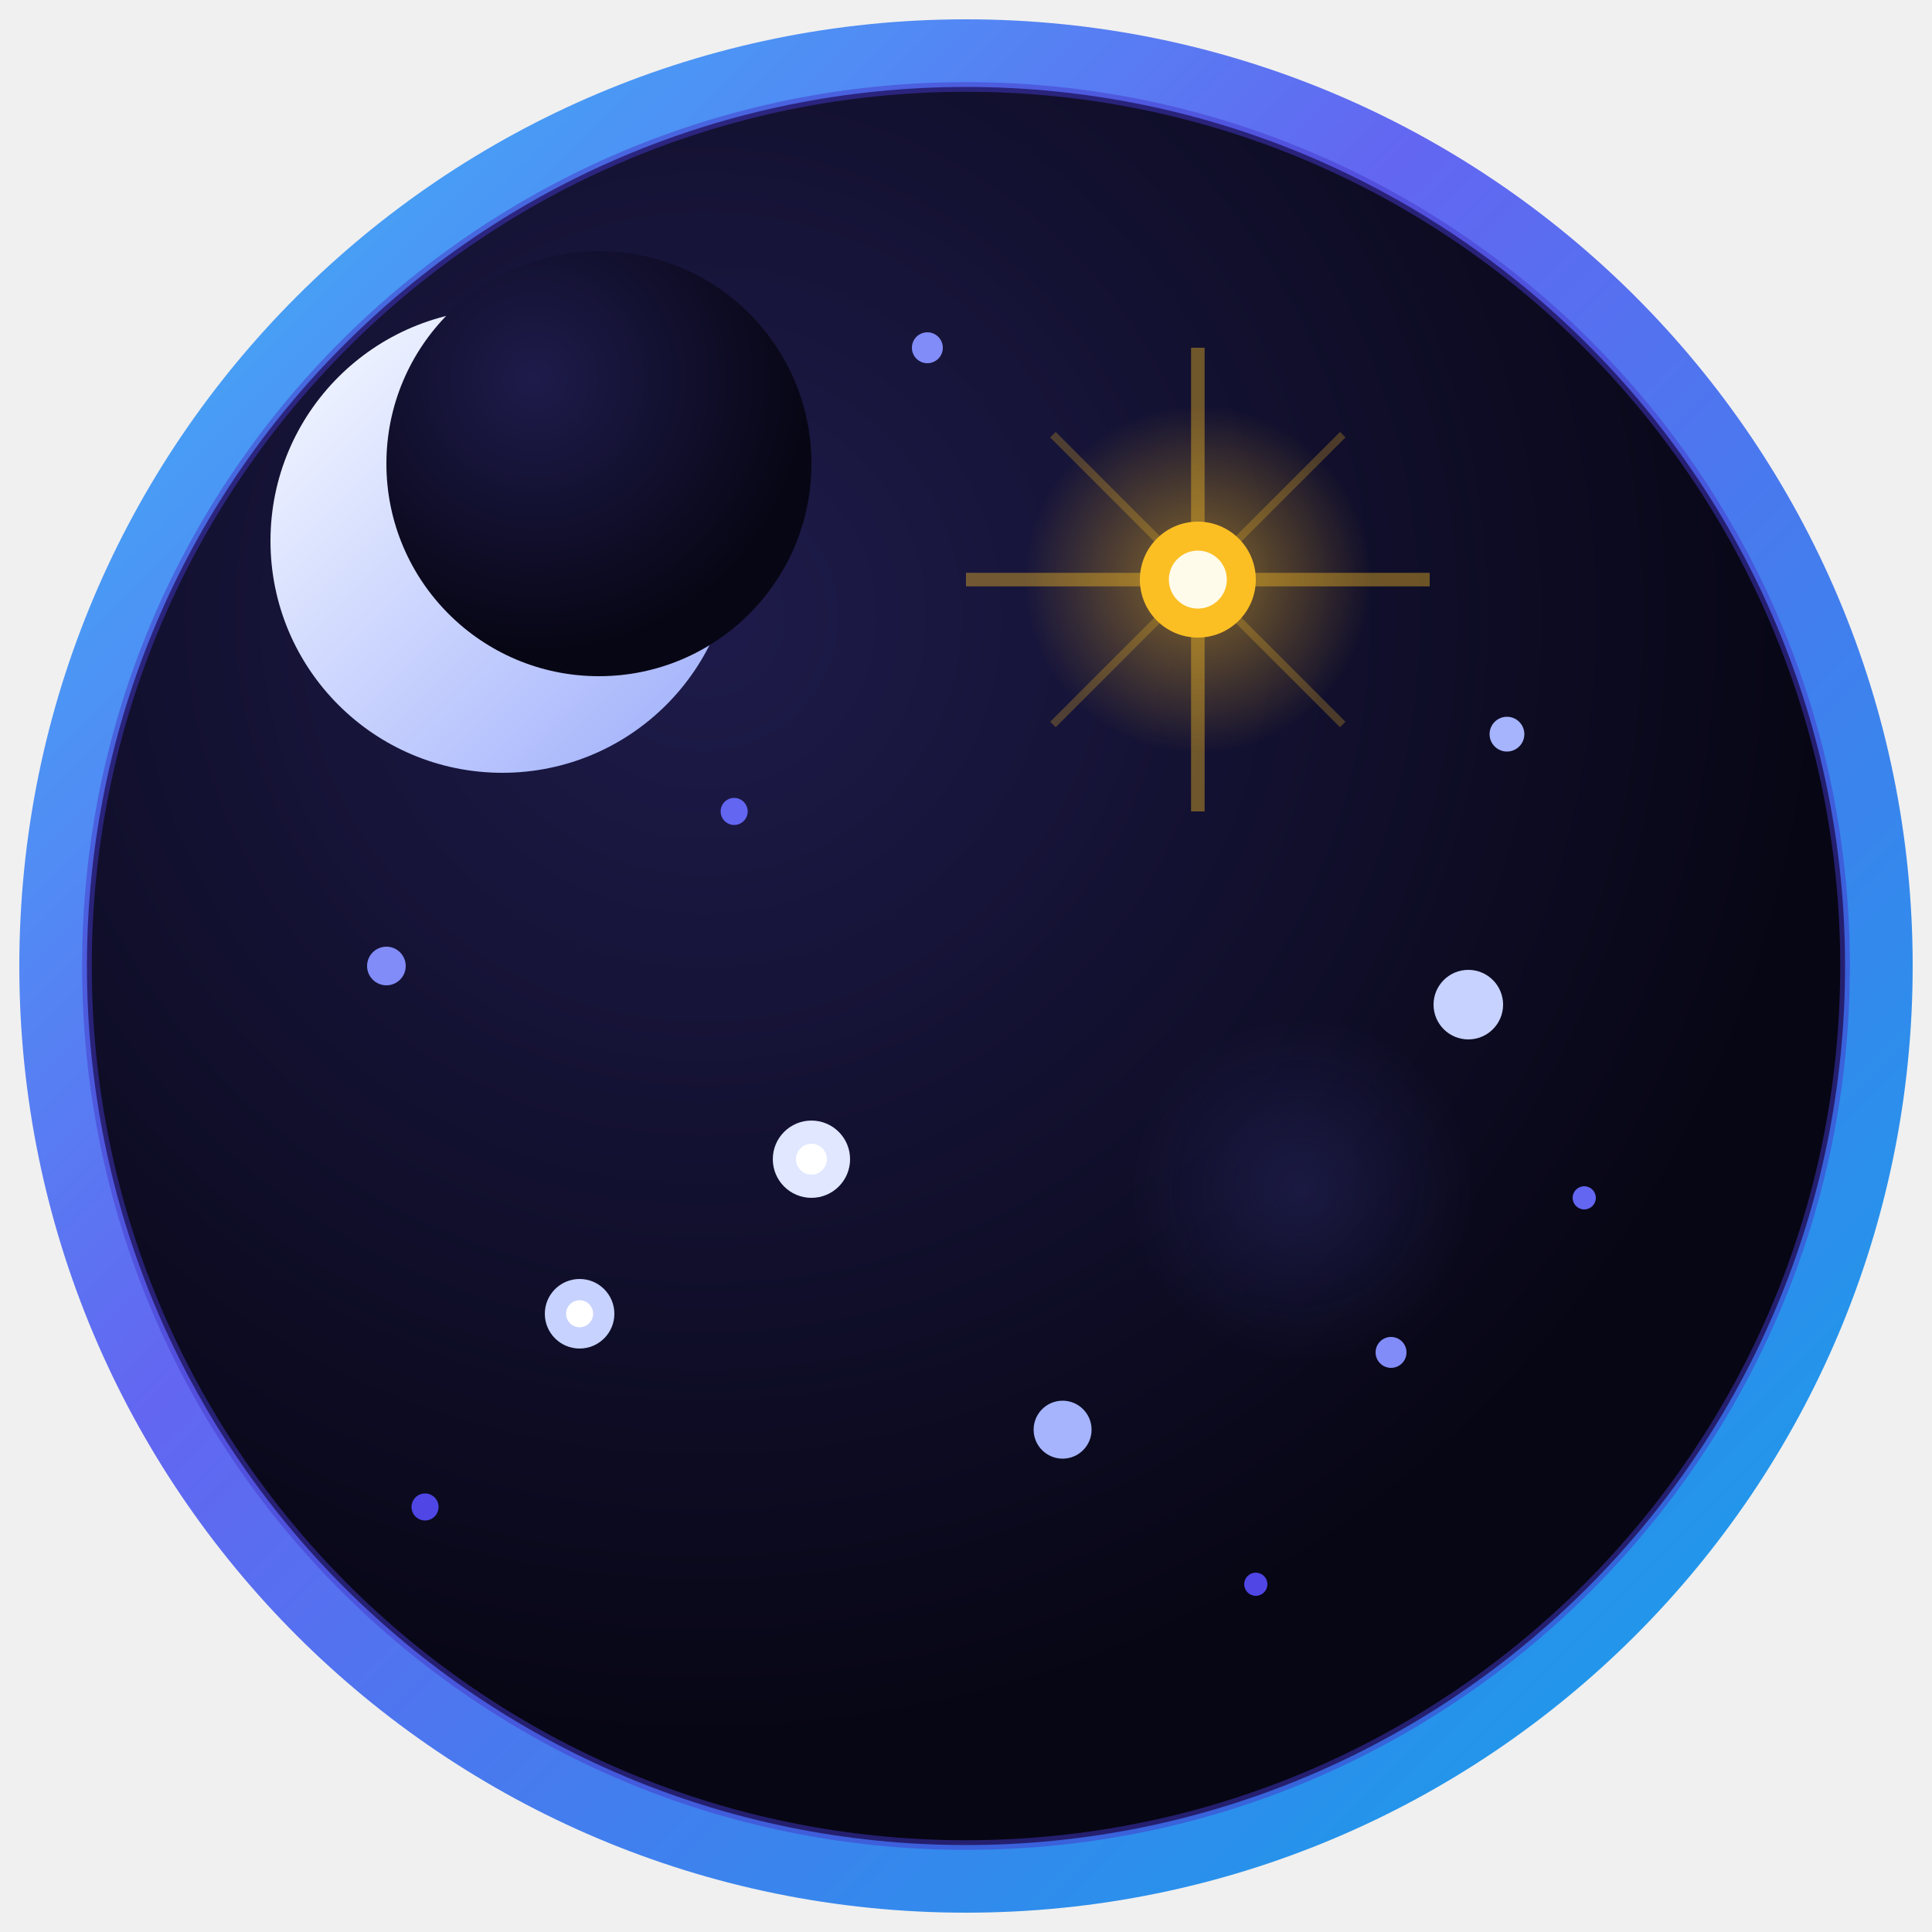
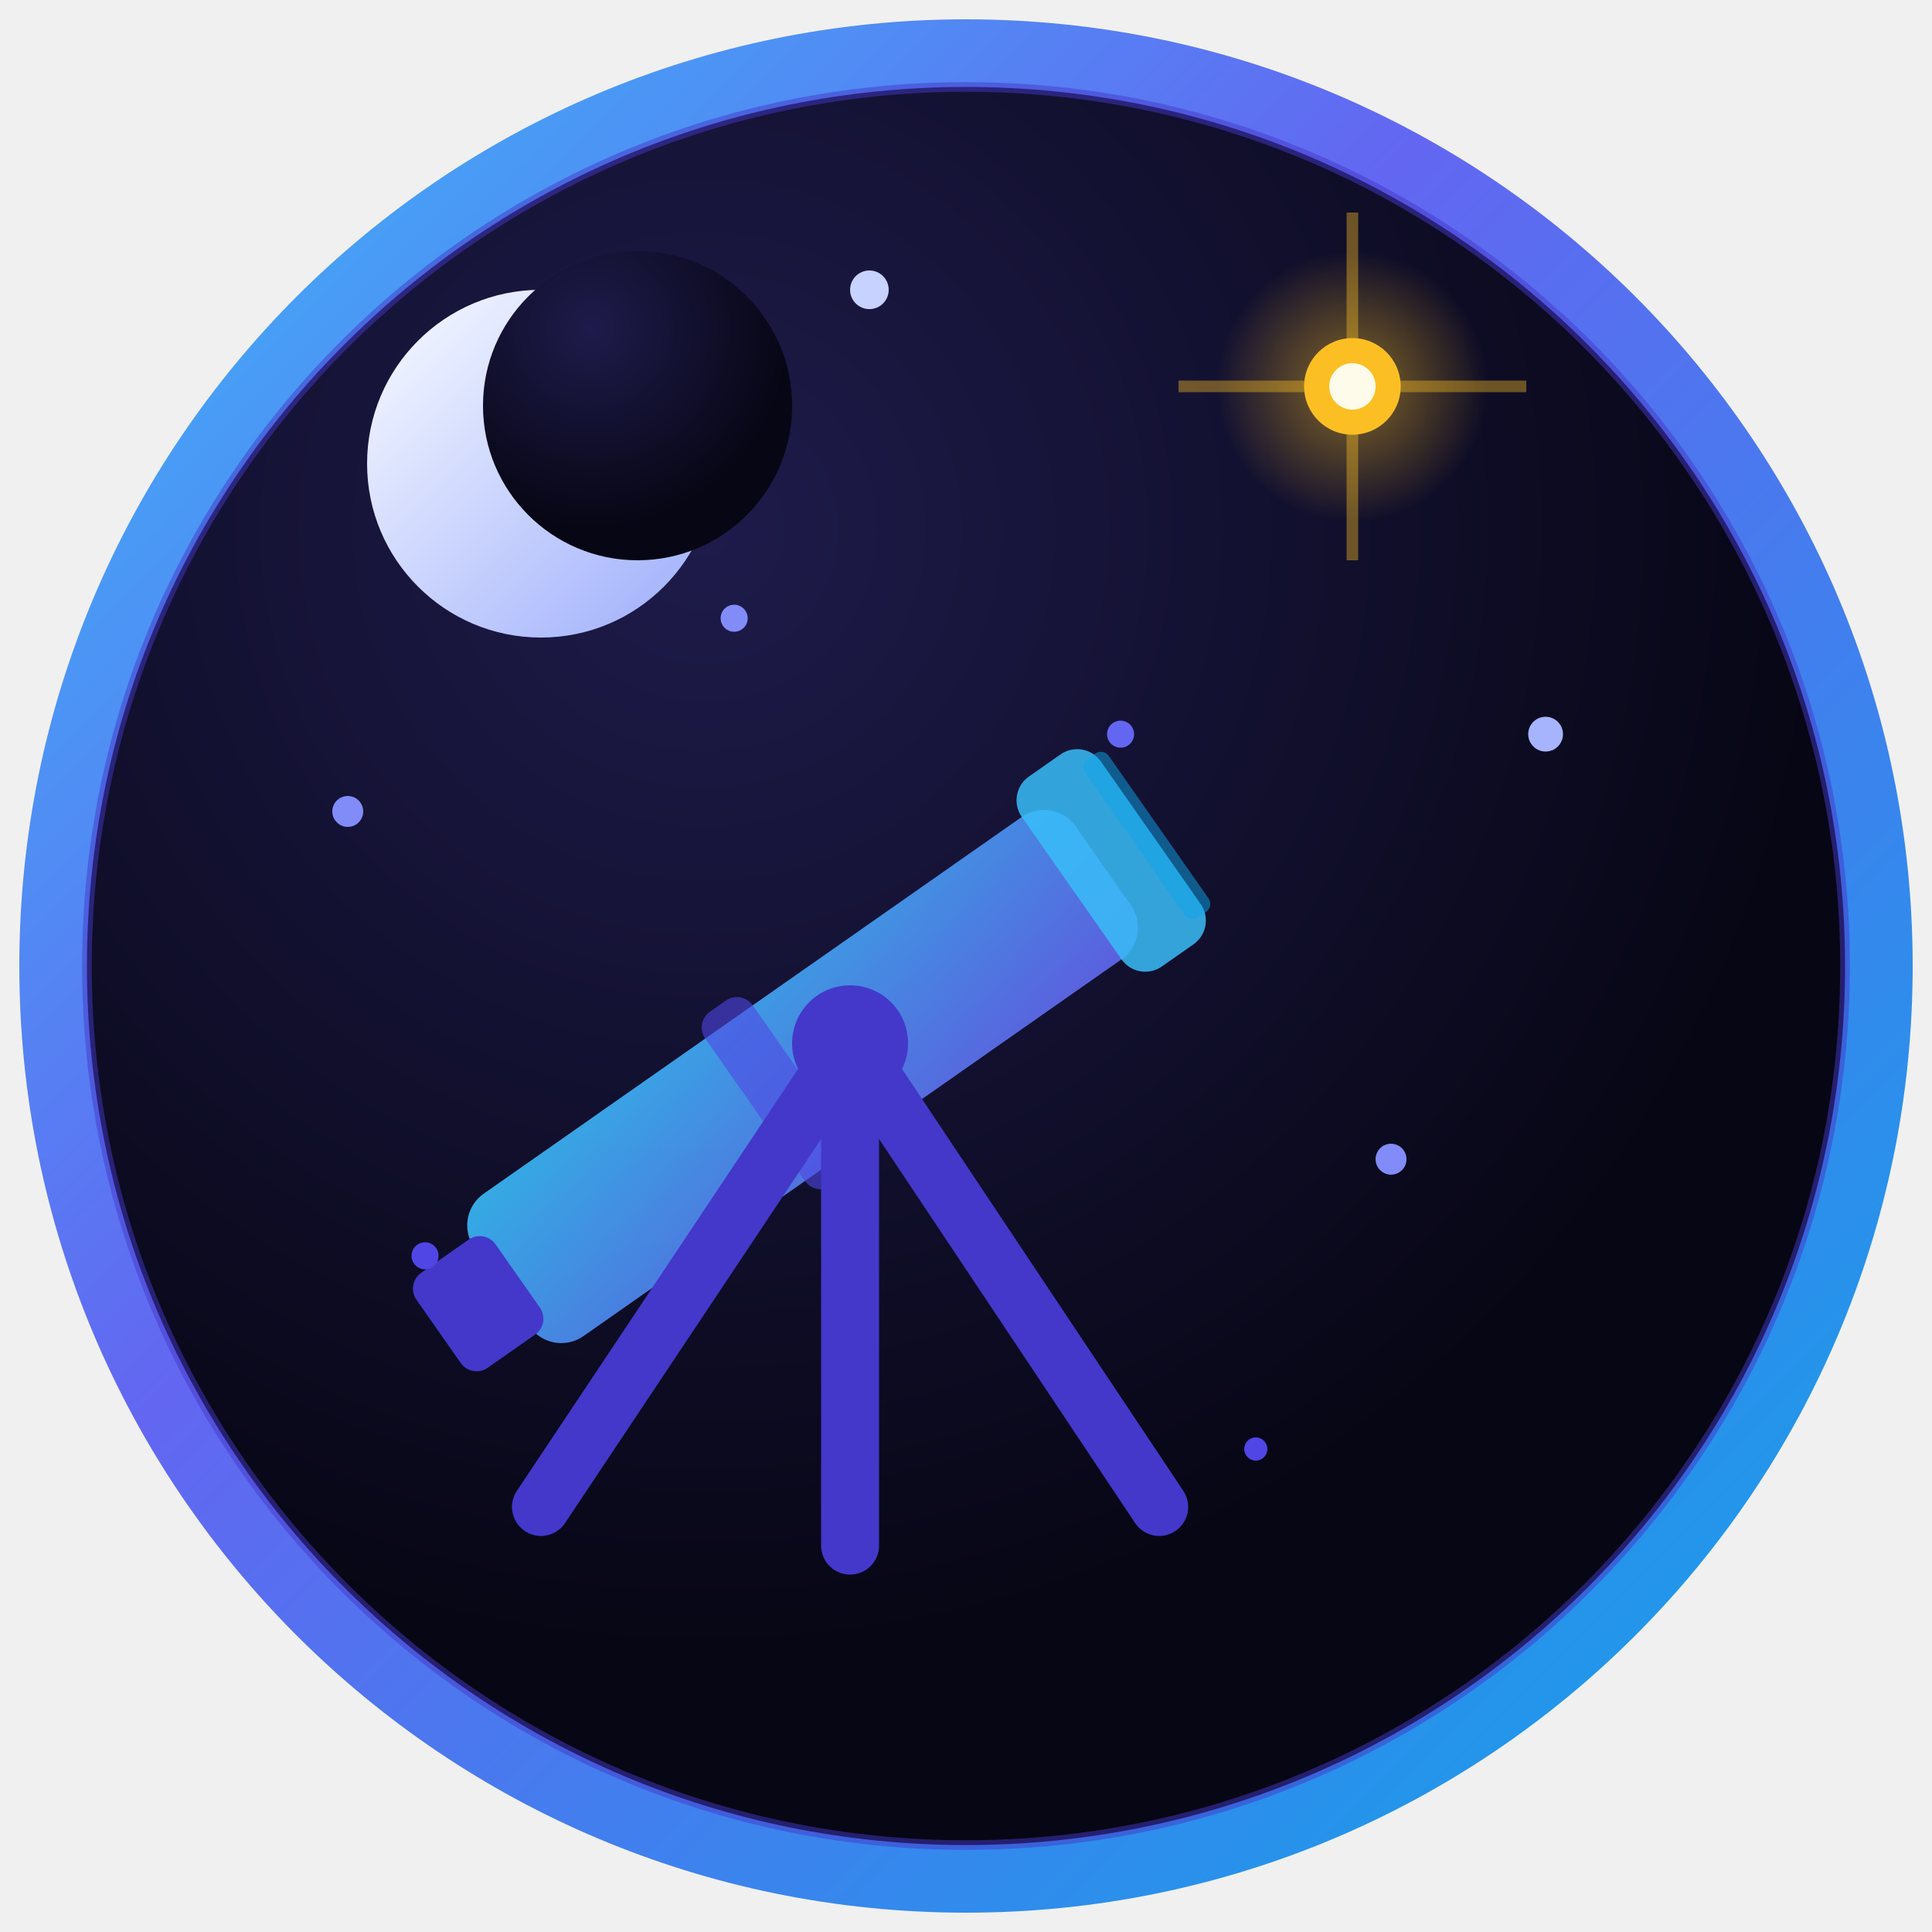
<svg xmlns="http://www.w3.org/2000/svg" viewBox="0 0 100 100">
  <defs>
-     <radialGradient id="sky" cx="35%" cy="30%" r="65%">
+     <radialGradient id="sky" cx="35%" cy="25%" r="65%">
      <stop offset="0%" stop-color="#1e1b4b" />
      <stop offset="100%" stop-color="#070614" />
    </radialGradient>
    <linearGradient id="ring" x1="0%" y1="0%" x2="100%" y2="100%">
      <stop offset="0%" stop-color="#38bdf8" />
      <stop offset="40%" stop-color="#6366f1" />
      <stop offset="100%" stop-color="#0ea5e9" />
+     </linearGradient>
+     <linearGradient id="tube" x1="0%" y1="0%" x2="100%" y2="100%">
+       <stop offset="0%" stop-color="#38bdf8" />
+       <stop offset="100%" stop-color="#6366f1" />
    </linearGradient>
    <linearGradient id="moon" x1="20%" y1="0%" x2="100%" y2="80%">
      <stop offset="0%" stop-color="#f0f4ff" />
      <stop offset="100%" stop-color="#a5b4fc" />
    </linearGradient>
    <radialGradient id="glow1">
      <stop offset="0%" stop-color="#fbbf24" stop-opacity="0.5" />
      <stop offset="100%" stop-color="#fbbf24" stop-opacity="0" />
    </radialGradient>
-     <radialGradient id="nebula" cx="65%" cy="60%" r="25%">
-       <stop offset="0%" stop-color="#6366f1" stop-opacity="0.15" />
-       <stop offset="100%" stop-color="#6366f1" stop-opacity="0" />
-     </radialGradient>
  </defs>
  <circle cx="50" cy="50" r="49" fill="url(#ring)" />
  <circle cx="50" cy="50" r="45.5" fill="url(#sky)" />
  <circle cx="50" cy="50" r="45.5" fill="none" stroke="#4338ca" stroke-width="0.5" opacity="0.5" />
-   <circle cx="62" cy="58" r="18" fill="url(#nebula)" />
-   <circle cx="26" cy="28" r="12" fill="url(#moon)" />
-   <circle cx="31" cy="24" r="11" fill="url(#sky)" />
-   <circle cx="62" cy="30" r="9" fill="url(#glow1)" />
-   <line x1="62" y1="18" x2="62" y2="42" stroke="#fbbf24" stroke-width="0.7" opacity="0.4" />
-   <line x1="50" y1="30" x2="74" y2="30" stroke="#fbbf24" stroke-width="0.7" opacity="0.4" />
-   <line x1="54.5" y1="22.5" x2="69.5" y2="37.5" stroke="#fbbf24" stroke-width="0.4" opacity="0.25" />
-   <line x1="69.5" y1="22.5" x2="54.5" y2="37.5" stroke="#fbbf24" stroke-width="0.4" opacity="0.25" />
-   <circle cx="62" cy="30" r="3" fill="#fbbf24" />
-   <circle cx="62" cy="30" r="1.5" fill="#fffbeb" />
-   <circle cx="42" cy="60" r="2" fill="#e0e7ff" />
-   <circle cx="42" cy="60" r="0.8" fill="#ffffff" />
-   <circle cx="76" cy="52" r="1.8" fill="#c7d2fe" />
-   <circle cx="55" cy="74" r="1.5" fill="#a5b4fc" />
-   <circle cx="30" cy="68" r="1.8" fill="#c7d2fe" />
-   <circle cx="30" cy="68" r="0.7" fill="#ffffff" />
-   <circle cx="20" cy="50" r="1" fill="#818cf8" />
-   <circle cx="78" cy="38" r="0.9" fill="#a5b4fc" />
-   <circle cx="48" cy="18" r="0.8" fill="#818cf8" />
-   <circle cx="72" cy="70" r="0.8" fill="#818cf8" />
-   <circle cx="38" cy="42" r="0.7" fill="#6366f1" />
-   <circle cx="82" cy="62" r="0.6" fill="#6366f1" />
-   <circle cx="22" cy="78" r="0.7" fill="#4f46e5" />
-   <circle cx="65" cy="82" r="0.6" fill="#4f46e5" />
+   <circle cx="28" cy="24" r="9" fill="url(#moon)" />
+   <circle cx="33" cy="21" r="8" fill="url(#sky)" />
+   <circle cx="70" cy="20" r="7" fill="url(#glow1)" />
+   <line x1="70" y1="11" x2="70" y2="29" stroke="#fbbf24" stroke-width="0.6" opacity="0.4" />
+   <line x1="61" y1="20" x2="79" y2="20" stroke="#fbbf24" stroke-width="0.6" opacity="0.4" />
+   <circle cx="70" cy="20" r="2.5" fill="#fbbf24" />
+   <circle cx="70" cy="20" r="1.2" fill="#fffbeb" />
+   <circle cx="45" cy="15" r="1" fill="#c7d2fe" />
+   <circle cx="80" cy="38" r="0.9" fill="#a5b4fc" />
+   <circle cx="18" cy="42" r="0.8" fill="#818cf8" />
+   <circle cx="38" cy="32" r="0.7" fill="#818cf8" />
+   <circle cx="58" cy="38" r="0.7" fill="#6366f1" />
+   <g transform="translate(44, 54) rotate(-35)">
+     <rect x="-22" y="-4.5" width="38" height="9" rx="2" fill="url(#tube)" opacity="0.9" />
+     <rect x="14" y="-6" width="5" height="12" rx="1.5" fill="#38bdf8" opacity="0.85" />
+     <rect x="18" y="-5" width="1.5" height="10" rx="0.5" fill="#0ea5e9" opacity="0.5" />
+     <rect x="-26" y="-3" width="5" height="6" rx="1" fill="#4338ca" />
+     <rect x="-6" y="-5.5" width="3" height="11" rx="1" fill="#4f46e5" opacity="0.6" />
+   </g>
+   <line x1="44" y1="54" x2="28" y2="78" stroke="#4338ca" stroke-width="3" stroke-linecap="round" />
+   <line x1="44" y1="54" x2="60" y2="78" stroke="#4338ca" stroke-width="3" stroke-linecap="round" />
+   <line x1="44" y1="54" x2="44" y2="80" stroke="#4338ca" stroke-width="3" stroke-linecap="round" />
+   <circle cx="44" cy="54" r="3" fill="#4338ca" />
+   <circle cx="72" cy="60" r="0.8" fill="#818cf8" />
+   <circle cx="22" cy="65" r="0.7" fill="#4f46e5" />
+   <circle cx="65" cy="75" r="0.6" fill="#4f46e5" />
</svg>
